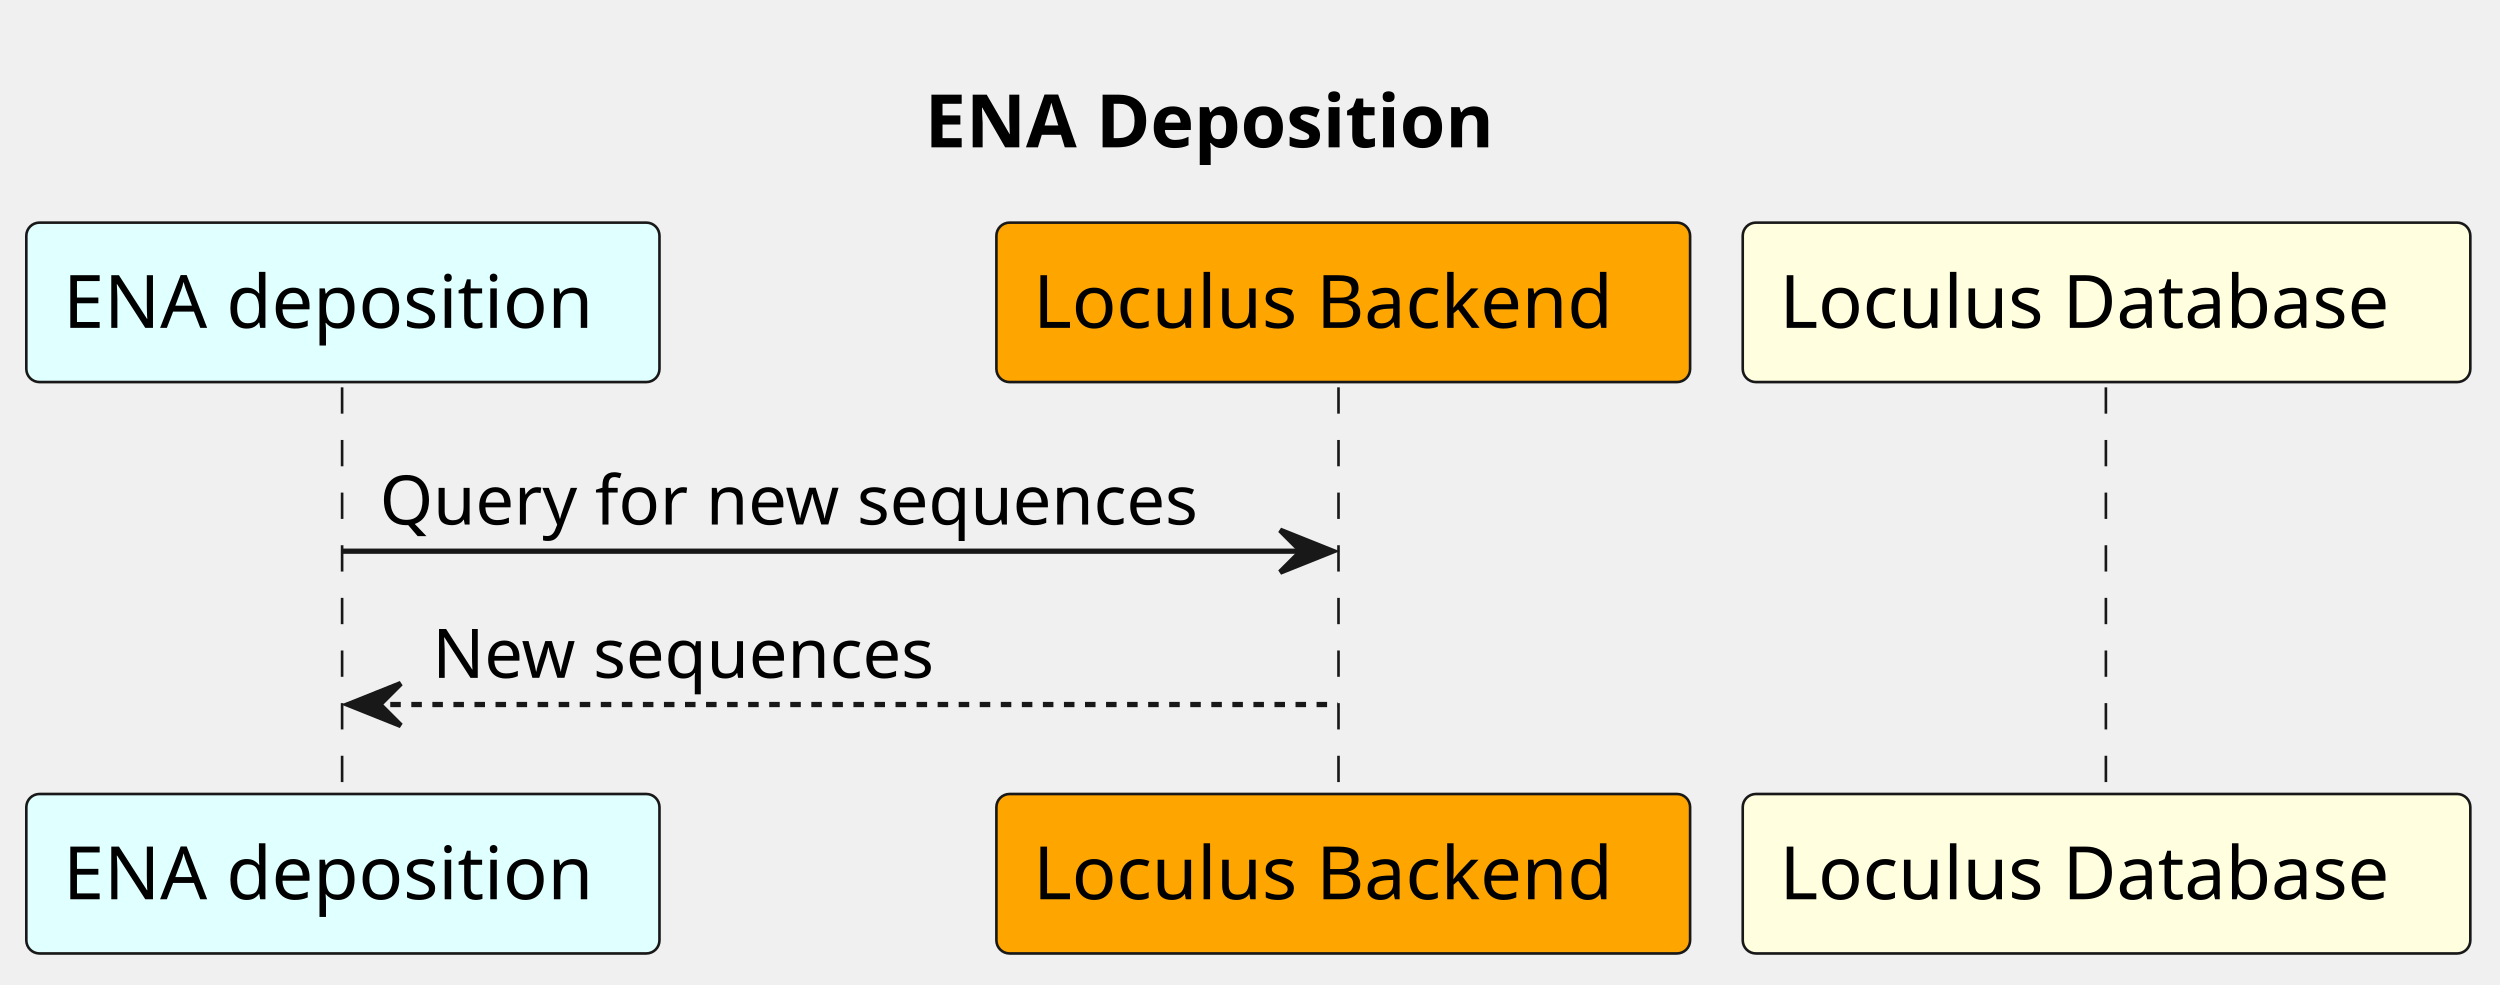
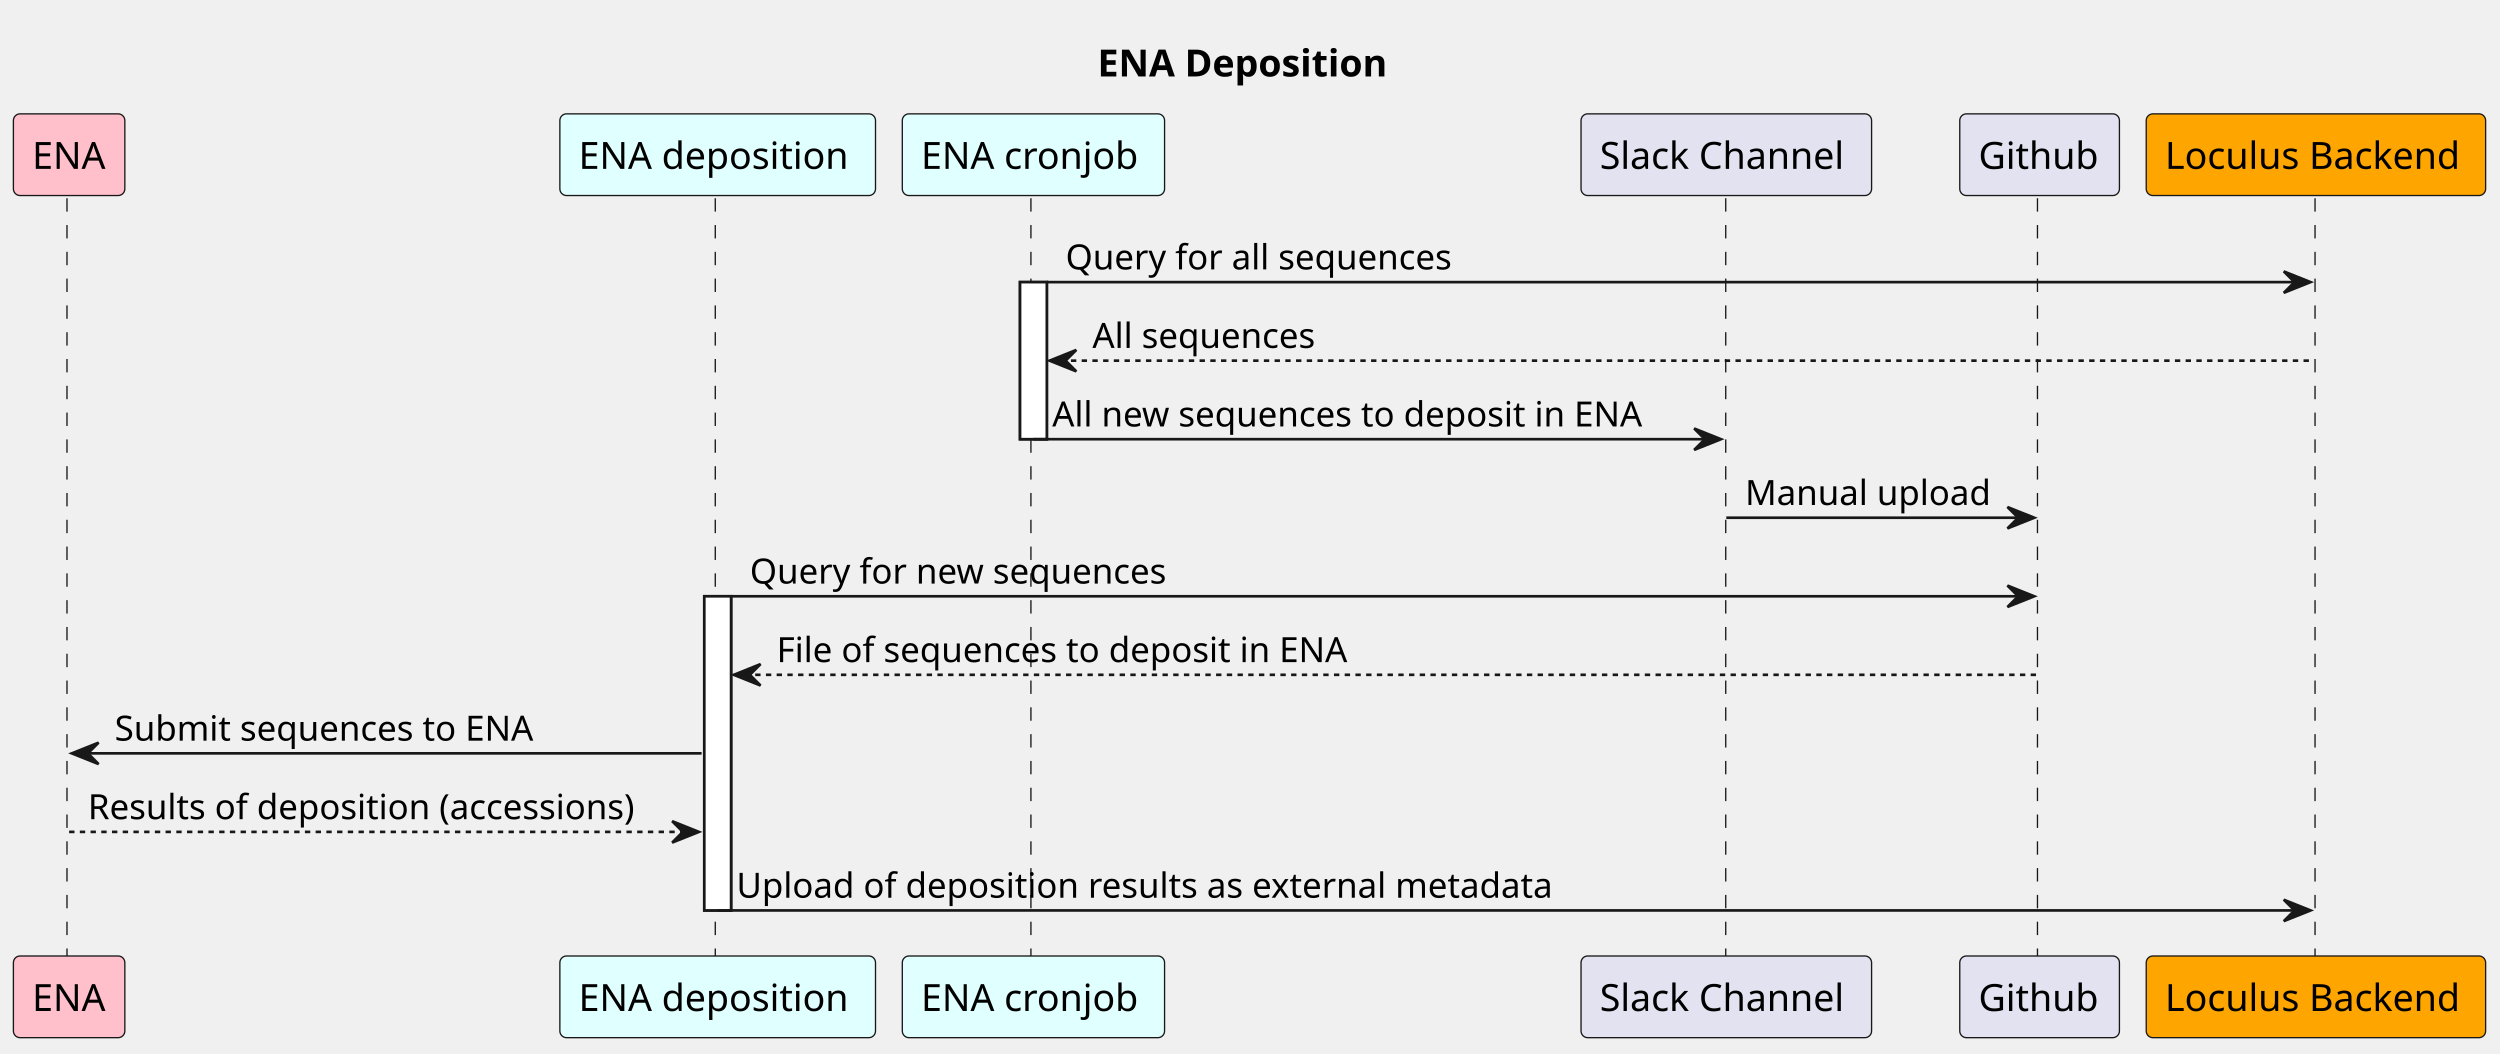
- <svg xmlns="http://www.w3.org/2000/svg" contentStyleType="text/css" height="187px" preserveAspectRatio="none" style="width:475px;height:187px;background:#FFFFFF;" version="1.1" viewBox="0 0 475 187" width="475px" zoomAndPan="magnify">
+ <svg xmlns="http://www.w3.org/2000/svg" contentStyleType="text/css" height="393px" preserveAspectRatio="none" style="width:933px;height:393px;background:#FFFFFF;" version="1.1" viewBox="0 0 933 393" width="933px" zoomAndPan="magnify">
  <defs />
  <g>
-     <text fill="#000000" font-family="sans-serif" font-size="14" font-weight="bold" lengthAdjust="spacing" textLength="121.953" x="175.704" y="27.995">ENA Deposition</text>
-     <line style="stroke:#181818;stroke-width:0.5;stroke-dasharray:5.0,5.0;" x1="65" x2="65" y1="73.594" y2="151.859" />
-     <line style="stroke:#181818;stroke-width:0.5;stroke-dasharray:5.0,5.0;" x1="254.315" x2="254.315" y1="73.594" y2="151.859" />
-     <line style="stroke:#181818;stroke-width:0.5;stroke-dasharray:5.0,5.0;" x1="400.119" x2="400.119" y1="73.594" y2="151.859" />
-     <rect fill="#E0FFFF" height="30.297" rx="2.5" ry="2.5" style="stroke:#181818;stroke-width:0.5;" width="120.299" x="5" y="42.297" />
-     <text fill="#000000" font-family="sans-serif" font-size="14" lengthAdjust="spacing" textLength="106.299" x="12" y="62.292">ENA deposition</text>
-     <rect fill="#E0FFFF" height="30.297" rx="2.5" ry="2.5" style="stroke:#181818;stroke-width:0.5;" width="120.299" x="5" y="150.859" />
-     <text fill="#000000" font-family="sans-serif" font-size="14" lengthAdjust="spacing" textLength="106.299" x="12" y="170.855">ENA deposition</text>
-     <rect fill="#FFA500" height="30.297" rx="2.5" ry="2.5" style="stroke:#181818;stroke-width:0.5;" width="131.804" x="189.315" y="42.297" />
-     <text fill="#000000" font-family="sans-serif" font-size="14" lengthAdjust="spacing" textLength="117.804" x="196.315" y="62.292">Loculus Backend</text>
-     <rect fill="#FFA500" height="30.297" rx="2.5" ry="2.5" style="stroke:#181818;stroke-width:0.5;" width="131.804" x="189.315" y="150.859" />
-     <text fill="#000000" font-family="sans-serif" font-size="14" lengthAdjust="spacing" textLength="117.804" x="196.315" y="170.855">Loculus Backend</text>
-     <rect fill="#FFFFE0" height="30.297" rx="2.5" ry="2.5" style="stroke:#181818;stroke-width:0.5;" width="138.243" x="331.119" y="42.297" />
-     <text fill="#000000" font-family="sans-serif" font-size="14" lengthAdjust="spacing" textLength="124.243" x="338.119" y="62.292">Loculus Database</text>
-     <rect fill="#FFFFE0" height="30.297" rx="2.5" ry="2.5" style="stroke:#181818;stroke-width:0.5;" width="138.243" x="331.119" y="150.859" />
-     <text fill="#000000" font-family="sans-serif" font-size="14" lengthAdjust="spacing" textLength="124.243" x="338.119" y="170.855">Loculus Database</text>
-     <polygon fill="#181818" points="243.217,100.727,253.217,104.727,243.217,108.727,247.217,104.727" style="stroke:#181818;stroke-width:1.0;" />
-     <line style="stroke:#181818;stroke-width:1.0;" x1="65.149" x2="249.217" y1="104.727" y2="104.727" />
-     <text fill="#000000" font-family="sans-serif" font-size="13" lengthAdjust="spacing" textLength="166.067" x="72.149" y="99.661">Query for new sequences</text>
-     <polygon fill="#181818" points="76.149,129.859,66.149,133.859,76.149,137.859,72.149,133.859" style="stroke:#181818;stroke-width:1.0;" />
-     <line style="stroke:#181818;stroke-width:1.0;stroke-dasharray:2.0,2.0;" x1="70.149" x2="254.217" y1="133.859" y2="133.859" />
-     <text fill="#000000" font-family="sans-serif" font-size="13" lengthAdjust="spacing" textLength="101.905" x="82.149" y="128.793">New sequences</text>
+     <text fill="#000000" font-family="sans-serif" font-size="14" font-weight="bold" lengthAdjust="spacing" textLength="112.444" x="409.595" y="28.535">ENA Deposition</text>
+     <rect fill="#FFFFFF" height="117.242" style="stroke:#181818;stroke-width:1.0;" width="10" x="262.841" y="222.529" />
+     <rect fill="#FFFFFF" height="58.621" style="stroke:#181818;stroke-width:1.0;" width="10" x="380.678" y="105.287" />
+     <line style="stroke:#181818;stroke-width:0.5;stroke-dasharray:5.0,5.0;" x1="25" x2="25" y1="73.977" y2="357.772" />
+     <line style="stroke:#181818;stroke-width:0.5;stroke-dasharray:5.0,5.0;" x1="266.943" x2="266.943" y1="73.977" y2="357.772" />
+     <line style="stroke:#181818;stroke-width:0.5;stroke-dasharray:5.0,5.0;" x1="384.74" x2="384.74" y1="73.977" y2="357.772" />
+     <line style="stroke:#181818;stroke-width:0.5;stroke-dasharray:5.0,5.0;" x1="644.044" x2="644.044" y1="73.977" y2="357.772" />
+     <line style="stroke:#181818;stroke-width:0.5;stroke-dasharray:5.0,5.0;" x1="760.383" x2="760.383" y1="73.977" y2="357.772" />
+     <line style="stroke:#181818;stroke-width:0.5;stroke-dasharray:5.0,5.0;" x1="863.972" x2="863.972" y1="73.977" y2="357.772" />
+     <rect fill="#FFC0CB" height="30.488" rx="2.5" ry="2.5" style="stroke:#181818;stroke-width:0.5;" width="41.59" x="5" y="42.488" />
+     <text fill="#000000" font-family="sans-serif" font-size="14" lengthAdjust="spacing" textLength="27.59" x="12" y="63.023">ENA</text>
+     <rect fill="#FFC0CB" height="30.488" rx="2.5" ry="2.5" style="stroke:#181818;stroke-width:0.5;" width="41.59" x="5" y="356.772" />
+     <text fill="#000000" font-family="sans-serif" font-size="14" lengthAdjust="spacing" textLength="27.59" x="12" y="377.307">ENA</text>
+     <rect fill="#E0FFFF" height="30.488" rx="2.5" ry="2.5" style="stroke:#181818;stroke-width:0.5;" width="117.797" x="208.943" y="42.488" />
+     <text fill="#000000" font-family="sans-serif" font-size="14" lengthAdjust="spacing" textLength="103.797" x="215.943" y="63.023">ENA deposition</text>
+     <rect fill="#E0FFFF" height="30.488" rx="2.5" ry="2.5" style="stroke:#181818;stroke-width:0.5;" width="117.797" x="208.943" y="356.772" />
+     <text fill="#000000" font-family="sans-serif" font-size="14" lengthAdjust="spacing" textLength="103.797" x="215.943" y="377.307">ENA deposition</text>
+     <rect fill="#E0FFFF" height="30.488" rx="2.5" ry="2.5" style="stroke:#181818;stroke-width:0.5;" width="97.877" x="336.74" y="42.488" />
+     <text fill="#000000" font-family="sans-serif" font-size="14" lengthAdjust="spacing" textLength="83.877" x="343.74" y="63.023">ENA cronjob</text>
+     <rect fill="#E0FFFF" height="30.488" rx="2.5" ry="2.5" style="stroke:#181818;stroke-width:0.5;" width="97.877" x="336.74" y="356.772" />
+     <text fill="#000000" font-family="sans-serif" font-size="14" lengthAdjust="spacing" textLength="83.877" x="343.74" y="377.307">ENA cronjob</text>
+     <rect fill="#E2E2F0" height="30.488" rx="2.5" ry="2.5" style="stroke:#181818;stroke-width:0.5;" width="108.432" x="590.044" y="42.488" />
+     <text fill="#000000" font-family="sans-serif" font-size="14" lengthAdjust="spacing" textLength="94.432" x="597.044" y="63.023">Slack Channel</text>
+     <rect fill="#E2E2F0" height="30.488" rx="2.5" ry="2.5" style="stroke:#181818;stroke-width:0.5;" width="108.432" x="590.044" y="356.772" />
+     <text fill="#000000" font-family="sans-serif" font-size="14" lengthAdjust="spacing" textLength="94.432" x="597.044" y="377.307">Slack Channel</text>
+     <rect fill="#E2E2F0" height="30.488" rx="2.5" ry="2.5" style="stroke:#181818;stroke-width:0.5;" width="59.589" x="731.383" y="42.488" />
+     <text fill="#000000" font-family="sans-serif" font-size="14" lengthAdjust="spacing" textLength="45.589" x="738.383" y="63.023">Github</text>
+     <rect fill="#E2E2F0" height="30.488" rx="2.5" ry="2.5" style="stroke:#181818;stroke-width:0.5;" width="59.589" x="731.383" y="356.772" />
+     <text fill="#000000" font-family="sans-serif" font-size="14" lengthAdjust="spacing" textLength="45.589" x="738.383" y="377.307">Github</text>
+     <rect fill="#FFA500" height="30.488" rx="2.5" ry="2.5" style="stroke:#181818;stroke-width:0.5;" width="126.663" x="800.972" y="42.488" />
+     <text fill="#000000" font-family="sans-serif" font-size="14" lengthAdjust="spacing" textLength="112.663" x="807.972" y="63.023">Loculus Backend</text>
+     <rect fill="#FFA500" height="30.488" rx="2.5" ry="2.5" style="stroke:#181818;stroke-width:0.5;" width="126.663" x="800.972" y="356.772" />
+     <text fill="#000000" font-family="sans-serif" font-size="14" lengthAdjust="spacing" textLength="112.663" x="807.972" y="377.307">Loculus Backend</text>
+     <rect fill="#FFFFFF" height="117.242" style="stroke:#181818;stroke-width:1.0;" width="10" x="262.841" y="222.529" />
+     <rect fill="#FFFFFF" height="58.621" style="stroke:#181818;stroke-width:1.0;" width="10" x="380.678" y="105.287" />
+     <polygon fill="#181818" points="852.303,101.287,862.303,105.287,852.303,109.287,856.303,105.287" style="stroke:#181818;stroke-width:1.0;" />
+     <line style="stroke:#181818;stroke-width:1.0;" x1="390.678" x2="858.303" y1="105.287" y2="105.287" />
+     <text fill="#000000" font-family="sans-serif" font-size="13" lengthAdjust="spacing" textLength="148.599" x="397.678" y="100.545">Query for all sequences</text>
+     <polygon fill="#181818" points="401.678,130.598,391.678,134.598,401.678,138.598,397.678,134.598" style="stroke:#181818;stroke-width:1.0;" />
+     <line style="stroke:#181818;stroke-width:1.0;stroke-dasharray:2.0,2.0;" x1="395.678" x2="863.303" y1="134.598" y2="134.598" />
+     <text fill="#000000" font-family="sans-serif" font-size="13" lengthAdjust="spacing" textLength="86.557" x="407.678" y="129.856">All sequences</text>
+     <polygon fill="#181818" points="632.26,159.908,642.26,163.908,632.26,167.908,636.26,163.908" style="stroke:#181818;stroke-width:1.0;" />
+     <line style="stroke:#181818;stroke-width:1.0;" x1="385.678" x2="638.26" y1="163.908" y2="163.908" />
+     <text fill="#000000" font-family="sans-serif" font-size="13" lengthAdjust="spacing" textLength="229.582" x="392.678" y="159.166">All new sequences to deposit in ENA</text>
+     <polygon fill="#181818" points="749.177,189.219,759.177,193.219,749.177,197.219,753.177,193.219" style="stroke:#181818;stroke-width:1.0;" />
+     <line style="stroke:#181818;stroke-width:1.0;" x1="644.26" x2="755.177" y1="193.219" y2="193.219" />
+     <text fill="#000000" font-family="sans-serif" font-size="13" lengthAdjust="spacing" textLength="92.917" x="651.26" y="188.477">Manual upload</text>
+     <polygon fill="#181818" points="749.177,218.529,759.177,222.529,749.177,226.529,753.177,222.529" style="stroke:#181818;stroke-width:1.0;" />
+     <line style="stroke:#181818;stroke-width:1.0;" x1="272.841" x2="755.177" y1="222.529" y2="222.529" />
+     <text fill="#000000" font-family="sans-serif" font-size="13" lengthAdjust="spacing" textLength="159.231" x="279.841" y="217.787">Query for new sequences</text>
+     <polygon fill="#181818" points="283.841,247.84,273.841,251.84,283.841,255.84,279.841,251.84" style="stroke:#181818;stroke-width:1.0;" />
+     <line style="stroke:#181818;stroke-width:1.0;stroke-dasharray:2.0,2.0;" x1="277.841" x2="760.177" y1="251.84" y2="251.84" />
+     <text fill="#000000" font-family="sans-serif" font-size="13" lengthAdjust="spacing" textLength="222.263" x="289.841" y="247.098">File of sequences to deposit in ENA</text>
+     <polygon fill="#181818" points="36.795,277.15,26.795,281.15,36.795,285.15,32.795,281.15" style="stroke:#181818;stroke-width:1.0;" />
+     <line style="stroke:#181818;stroke-width:1.0;" x1="30.795" x2="261.841" y1="281.15" y2="281.15" />
+     <text fill="#000000" font-family="sans-serif" font-size="13" lengthAdjust="spacing" textLength="160.773" x="42.795" y="276.408">Submit sequences to ENA</text>
+     <polygon fill="#181818" points="250.841,306.461,260.841,310.461,250.841,314.461,254.841,310.461" style="stroke:#181818;stroke-width:1.0;" />
+     <line style="stroke:#181818;stroke-width:1.0;stroke-dasharray:2.0,2.0;" x1="25.795" x2="256.841" y1="310.461" y2="310.461" />
+     <text fill="#000000" font-family="sans-serif" font-size="13" lengthAdjust="spacing" textLength="213.046" x="32.795" y="305.719">Results of deposition (accessions)</text>
+     <polygon fill="#181818" points="852.303,335.772,862.303,339.772,852.303,343.772,856.303,339.772" style="stroke:#181818;stroke-width:1.0;" />
+     <line style="stroke:#181818;stroke-width:1.0;" x1="267.841" x2="858.303" y1="339.772" y2="339.772" />
+     <text fill="#000000" font-family="sans-serif" font-size="13" lengthAdjust="spacing" textLength="315.168" x="274.841" y="335.029">Upload of deposition results as external metadata</text>
  </g>
</svg>
